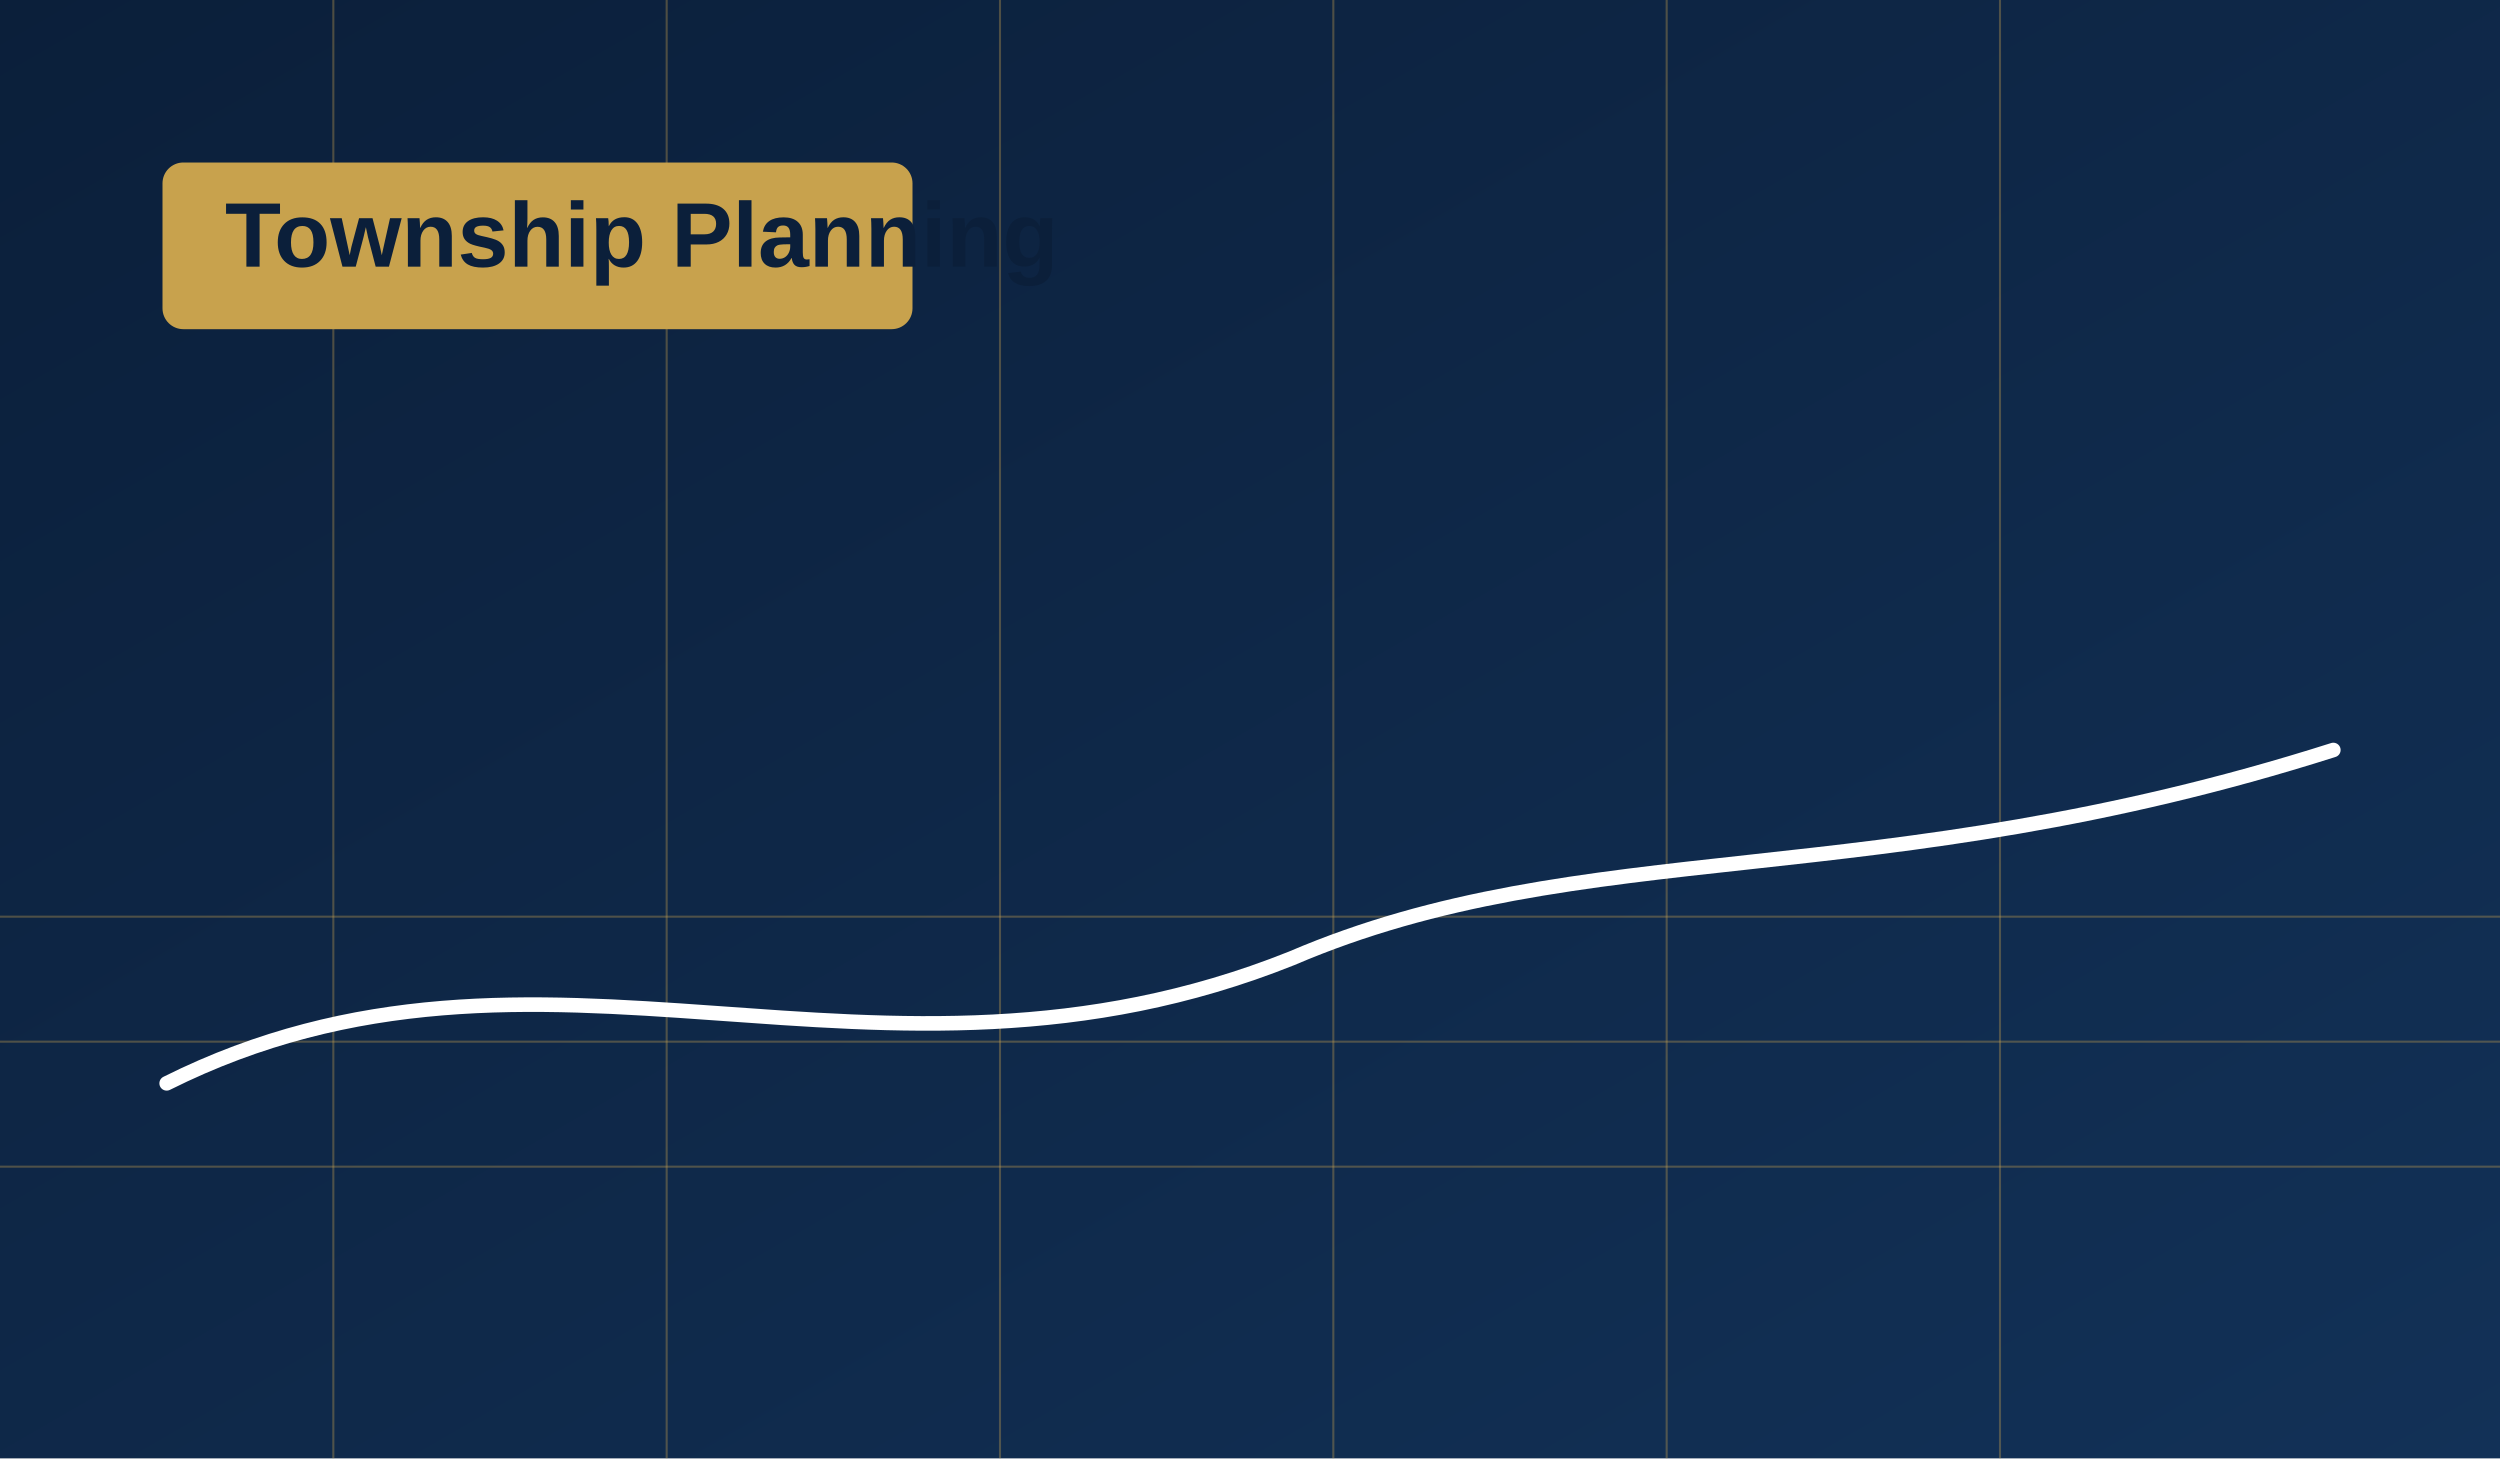
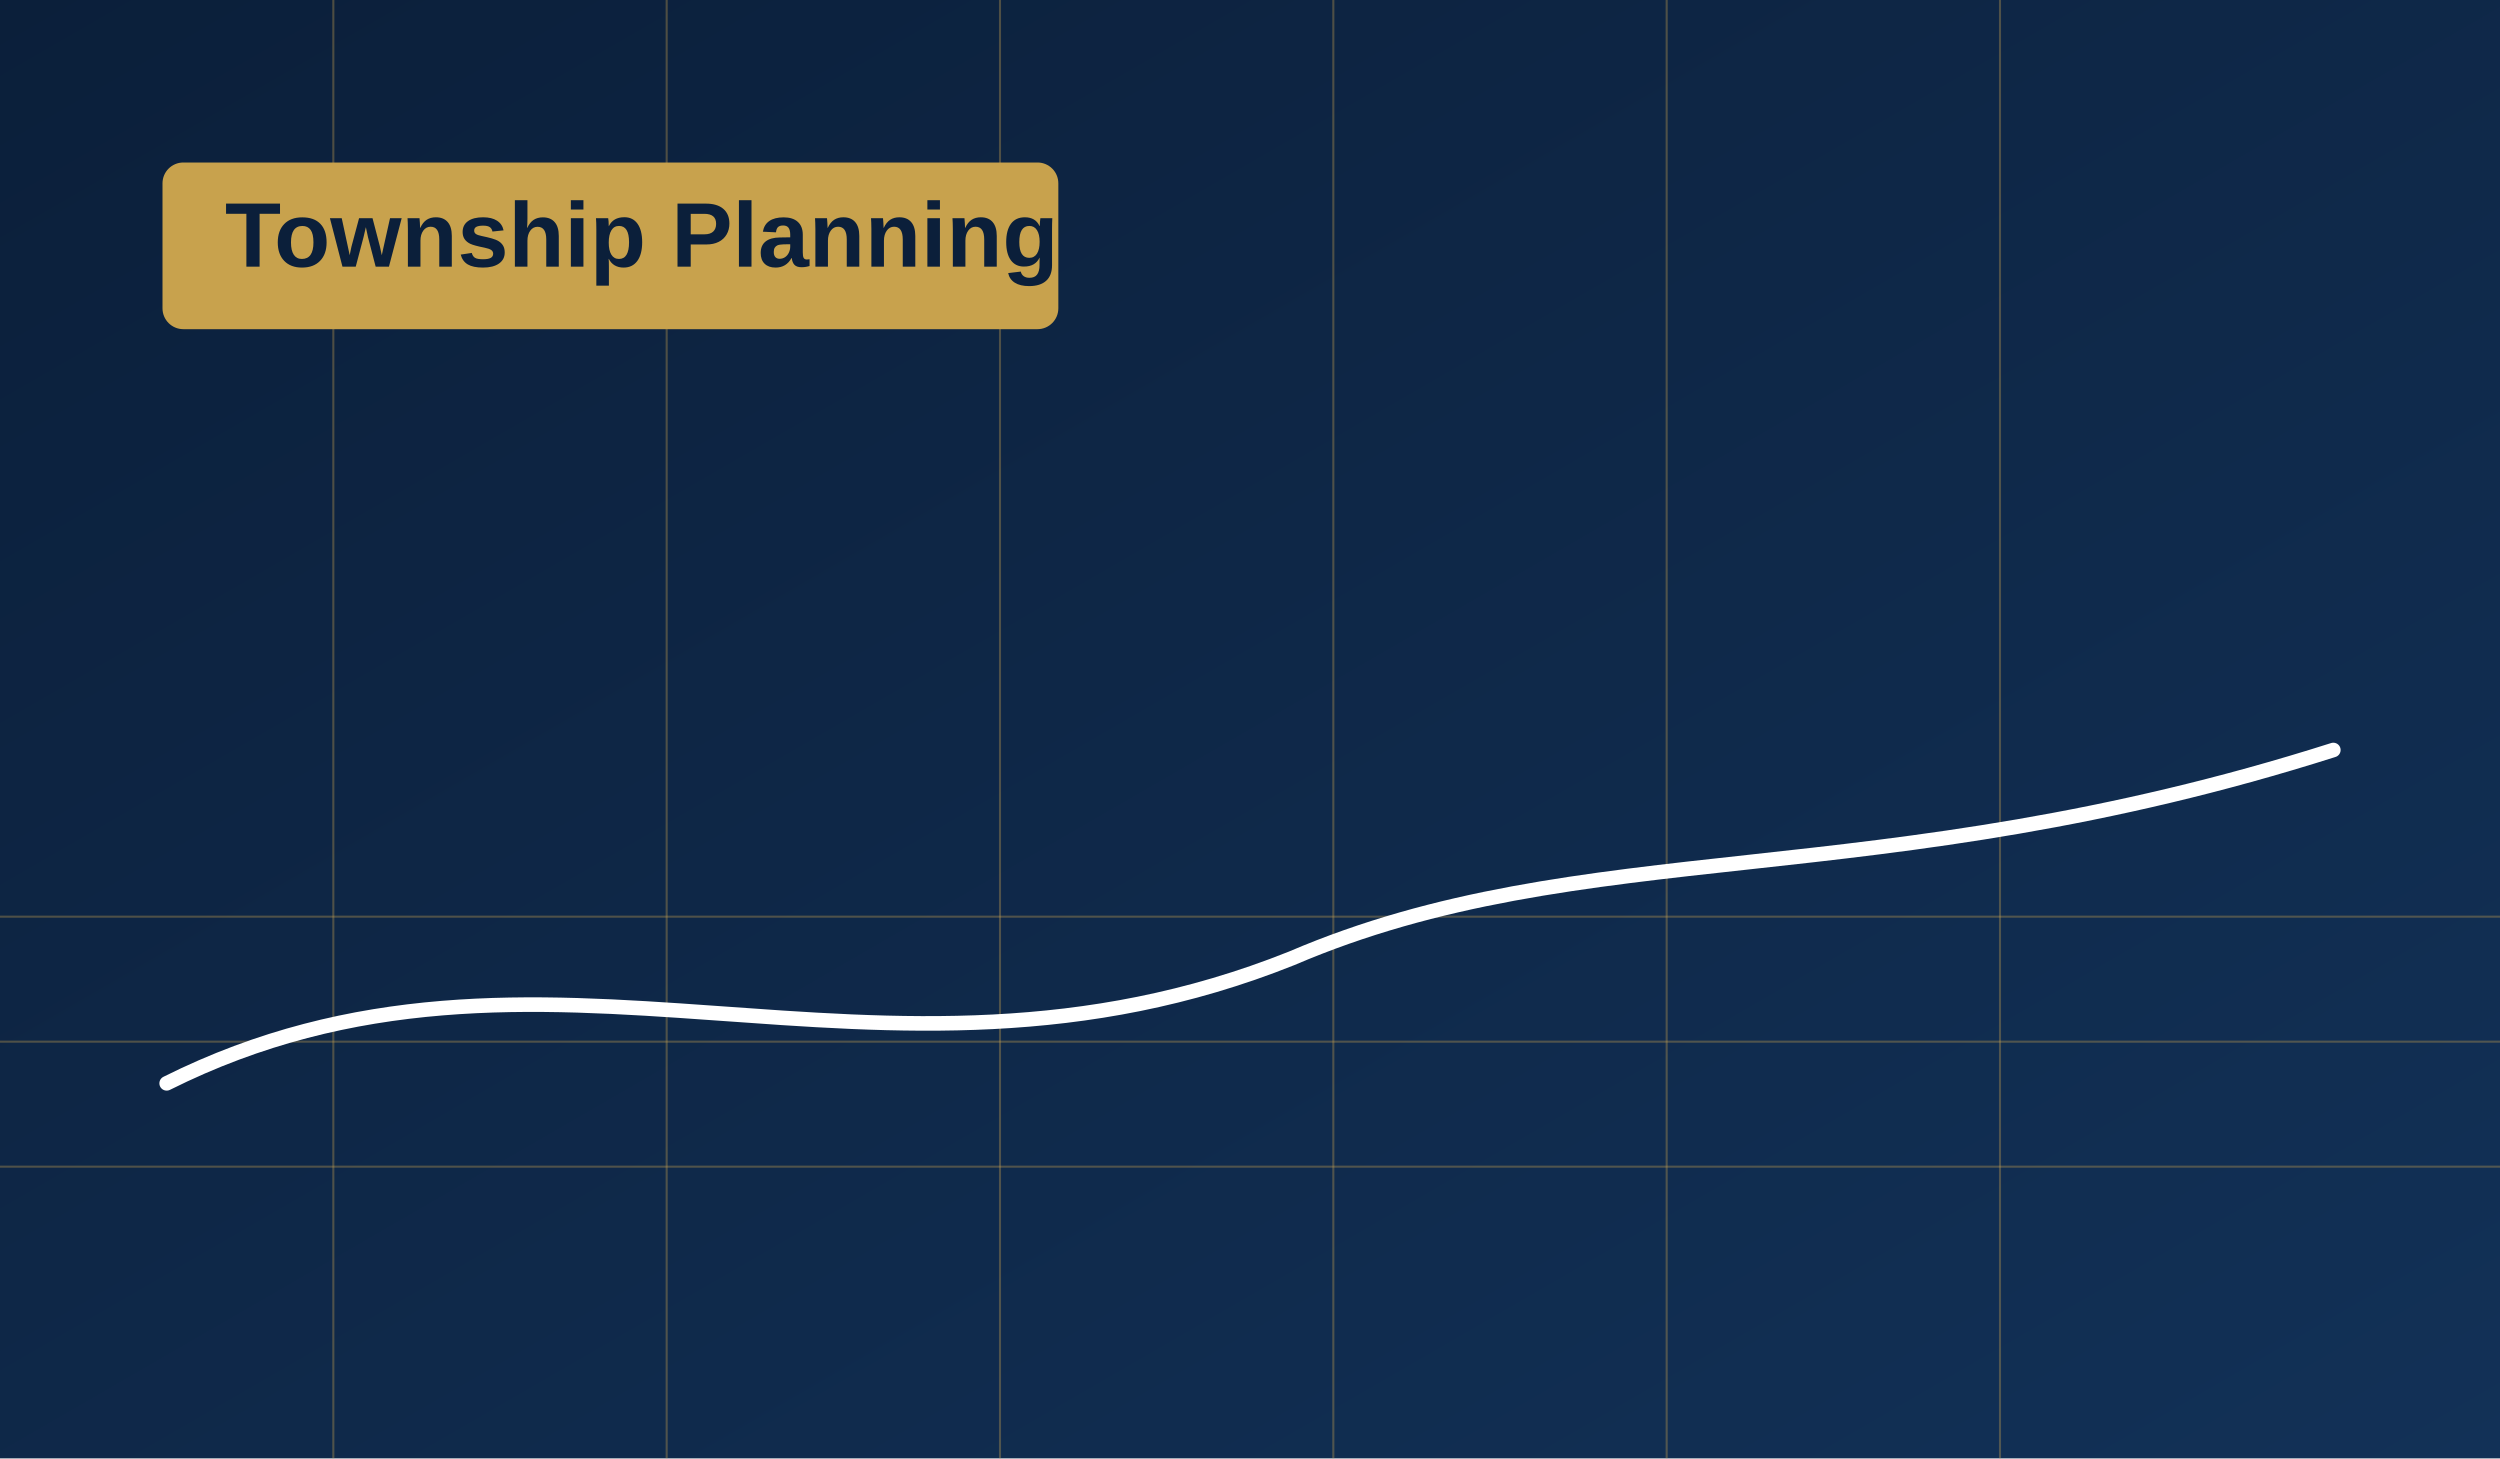
<svg xmlns="http://www.w3.org/2000/svg" width="1200" height="700" viewBox="0 0 1200 700" role="img" aria-labelledby="title desc">
  <defs>
    <linearGradient id="bg" x1="0" y1="0" x2="1" y2="1">
      <stop offset="0%" stop-color="#0b1f3a" />
      <stop offset="100%" stop-color="#123157" />
    </linearGradient>
  </defs>
  <rect width="1200" height="700" fill="url(#bg)" />
  <g stroke="#c8a24d" stroke-opacity="0.35" fill="none">
    <path d="M0 560H1200" />
    <path d="M0 500H1200" />
    <path d="M0 440H1200" />
    <path d="M160 0V700" />
    <path d="M320 0V700" />
    <path d="M480 0V700" />
    <path d="M640 0V700" />
    <path d="M800 0V700" />
    <path d="M960 0V700" />
  </g>
  <path d="M80 520 C260 430 420 540 620 460 C760 400 900 430 1120 360" stroke="#ffffff" stroke-width="7" fill="none" stroke-linecap="round" />
-   <rect x="78" y="78" width="360" height="80" rx="10" fill="#c8a24d" />
+   <rect x="78" y="78" width="430" height="80" rx="10" fill="#c8a24d" />
  <text x="108" y="128" fill="#0b1f3a" font-size="44" font-family="Arial, sans-serif" font-weight="700">Township Planning</text>
</svg>
